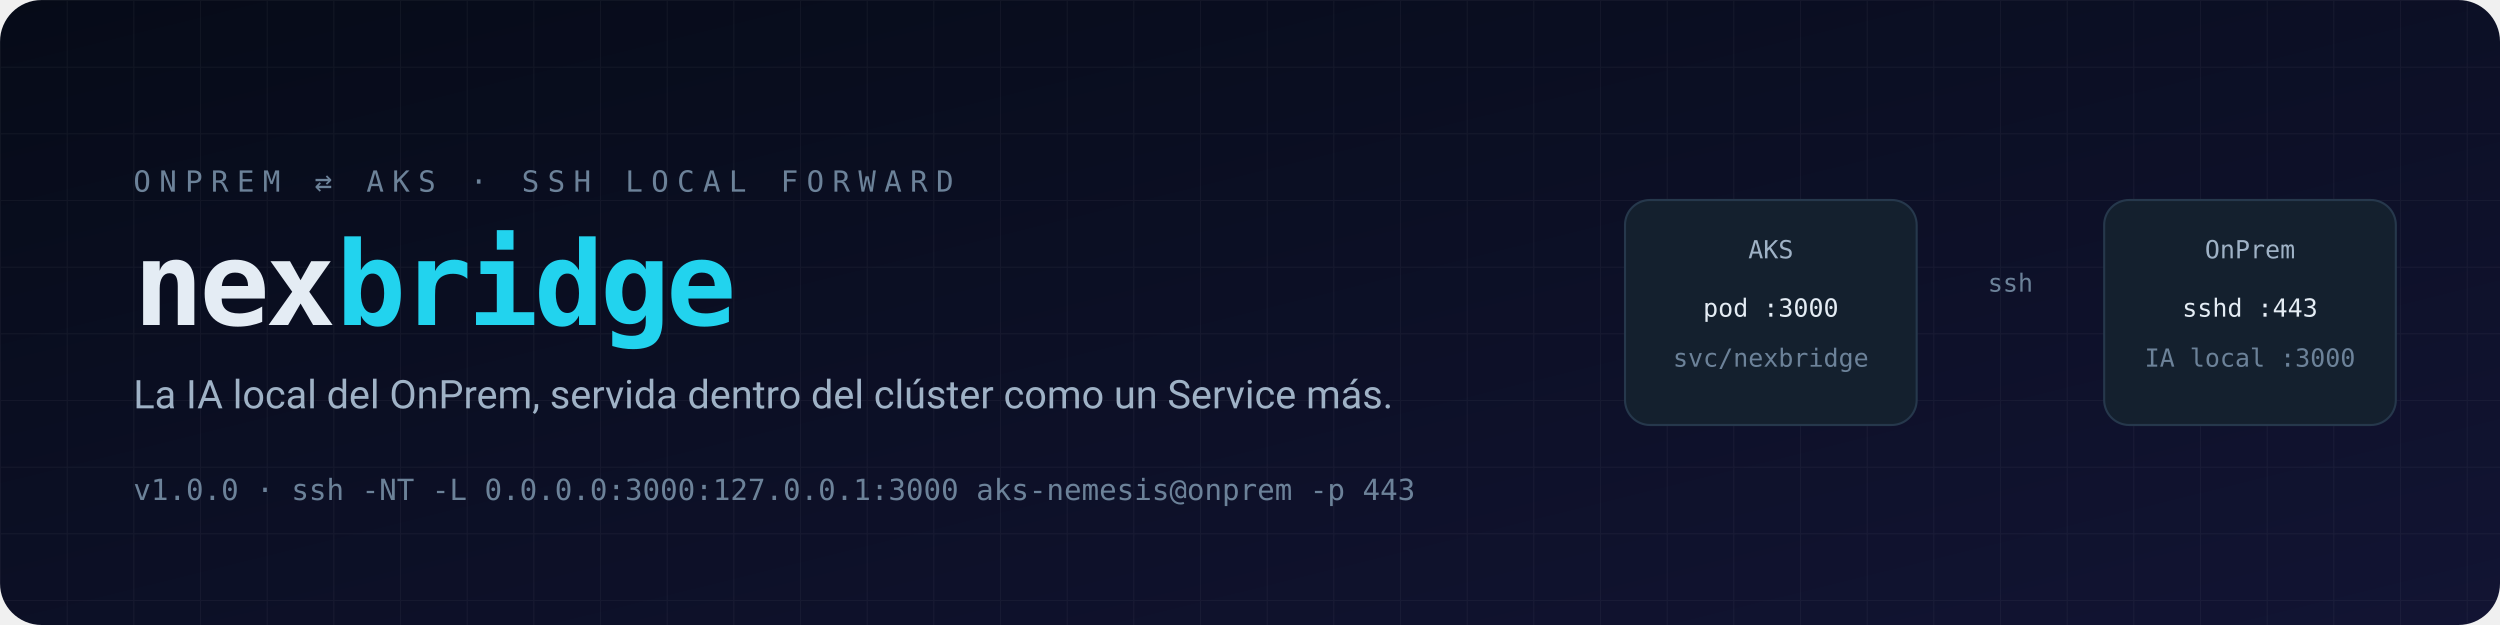
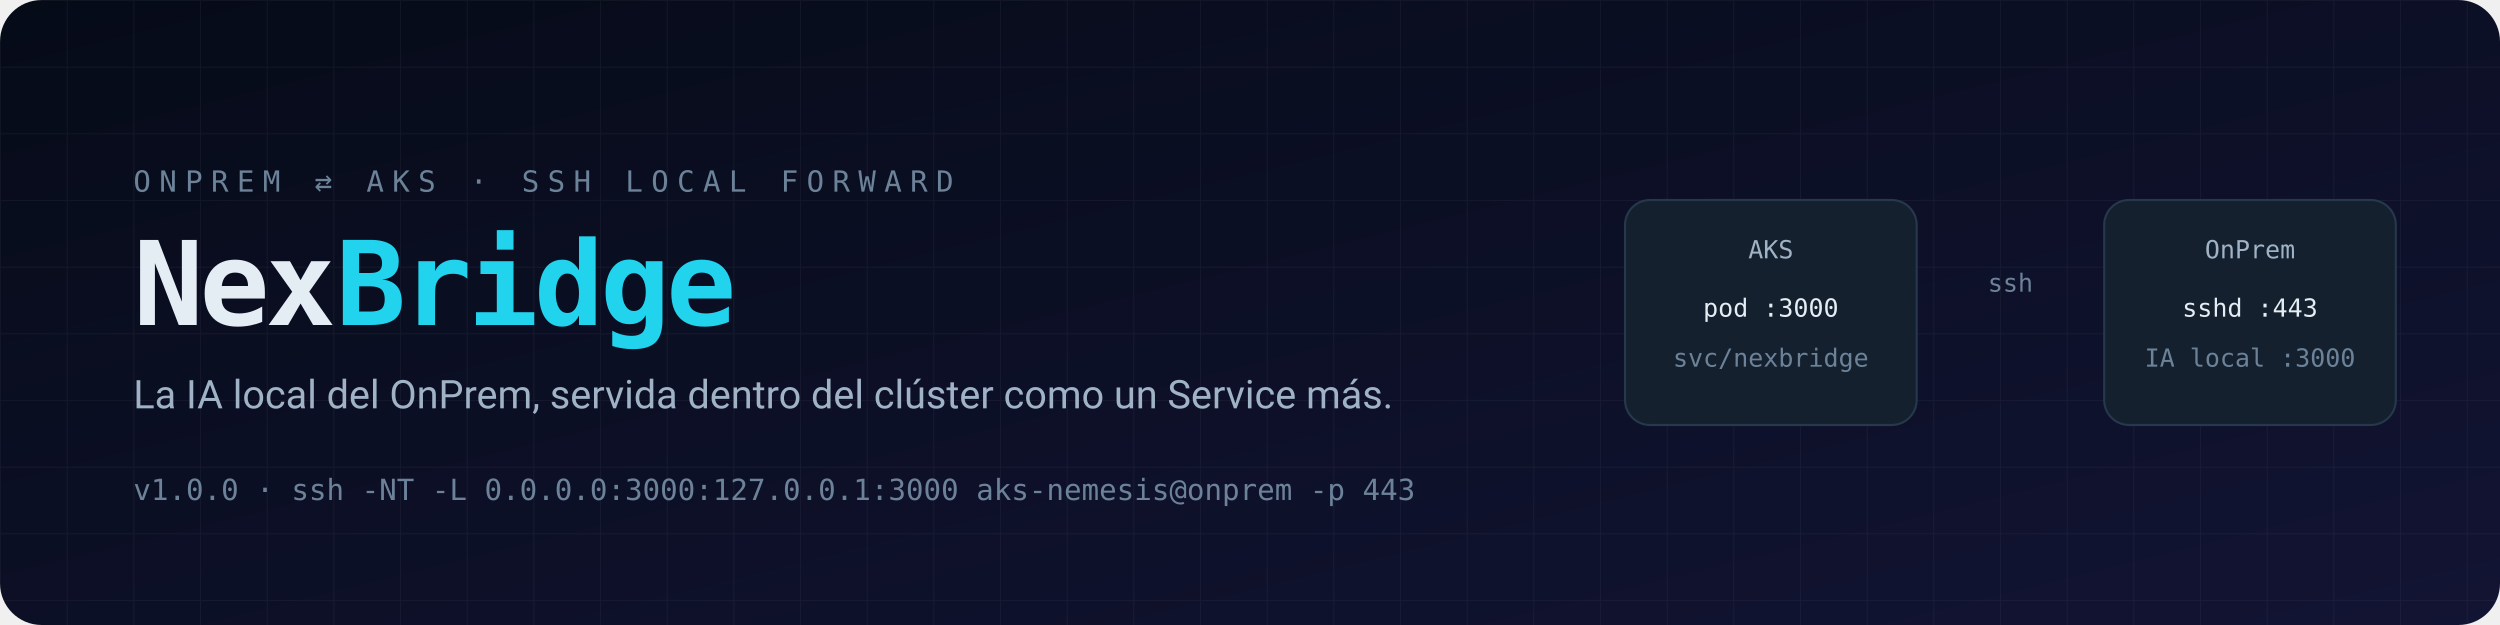
<svg xmlns="http://www.w3.org/2000/svg" viewBox="0 0 1200 300" width="1200" height="300" role="img" aria-labelledby="t d">
  <defs>
    <linearGradient id="bg" x1="0" y1="0" x2="1" y2="1">
      <stop offset="0" stop-color="#060b18" />
      <stop offset="1" stop-color="#121433" />
    </linearGradient>
    <linearGradient id="pipe" x1="0" y1="0" x2="1" y2="0">
      <stop offset="0" stop-color="#22d3ee" />
      <stop offset="1" stop-color="#e9a13b" />
    </linearGradient>
    <pattern id="grid" width="32" height="32" patternUnits="userSpaceOnUse">
      <path d="M 32 0 L 0 0 0 32" fill="none" stroke="#ffffff" stroke-opacity="0.04" />
    </pattern>
    <clipPath id="card">
      <rect width="1200" height="300" rx="20" />
    </clipPath>
  </defs>
  <g clip-path="url(#card)">
    <rect width="1200" height="300" fill="url(#bg)" />
    <rect width="1200" height="300" fill="url(#grid)" />
    <text x="64" y="92" fill="#6c8299" font-family="ui-monospace,SFMono-Regular,Menlo,monospace" font-size="14" letter-spacing="4">ONPREM ⇄ AKS · SSH LOCAL FORWARD</text>
-     <text x="64" y="156" fill="#e4ecf4" font-family="ui-monospace,SFMono-Regular,Menlo,monospace" font-size="56" font-weight="600" letter-spacing="-2">nex<tspan fill="#22d3ee">bridge</tspan>
+     <text x="64" y="156" fill="#e4ecf4" font-family="ui-monospace,SFMono-Regular,Menlo,monospace" font-size="56" font-weight="600" letter-spacing="-2">Nex<tspan fill="#22d3ee">Bridge</tspan>
    </text>
    <text x="64" y="196" fill="#9fb2c6" font-family="system-ui,-apple-system,Segoe UI,Roboto,sans-serif" font-size="19">La IA local del OnPrem, servida dentro del clúster como un Service más.</text>
    <text x="64" y="240" fill="#6c8299" font-family="ui-monospace,SFMono-Regular,Menlo,monospace" font-size="14">v1.0.0 · ssh -NT -L 0.0.0.0:3000:127.0.0.1:3000 aks-nemesis@onprem -p 443</text>
    <g font-family="ui-monospace,SFMono-Regular,Menlo,monospace" font-size="12">
      <rect x="780" y="96" width="140" height="108" rx="12" fill="#14202e" stroke="#26384c" />
      <text x="850" y="124" fill="#9fb2c6" text-anchor="middle">AKS</text>
      <text x="850" y="152" fill="#e4ecf4" text-anchor="middle">pod :3000</text>
      <text x="850" y="176" fill="#6c8299" text-anchor="middle">svc/nexbridge</text>
      <rect x="1010" y="96" width="140" height="108" rx="12" fill="#14202e" stroke="#26384c" />
      <text x="1080" y="124" fill="#9fb2c6" text-anchor="middle">OnPrem</text>
      <text x="1080" y="152" fill="#e4ecf4" text-anchor="middle">sshd :443</text>
      <text x="1080" y="176" fill="#6c8299" text-anchor="middle">IA local :3000</text>
      <path d="M 920 150 H 1010" stroke="url(#pipe)" stroke-width="3" fill="none" stroke-dasharray="6 6">
        <animate attributeName="stroke-dashoffset" from="24" to="0" dur="1s" repeatCount="indefinite" />
      </path>
      <circle r="4" fill="#e9a13b">
        <animateMotion dur="2.4s" repeatCount="indefinite" path="M 920 150 H 1010" />
      </circle>
      <text x="965" y="140" fill="#6c8299" text-anchor="middle">ssh</text>
    </g>
  </g>
</svg>
